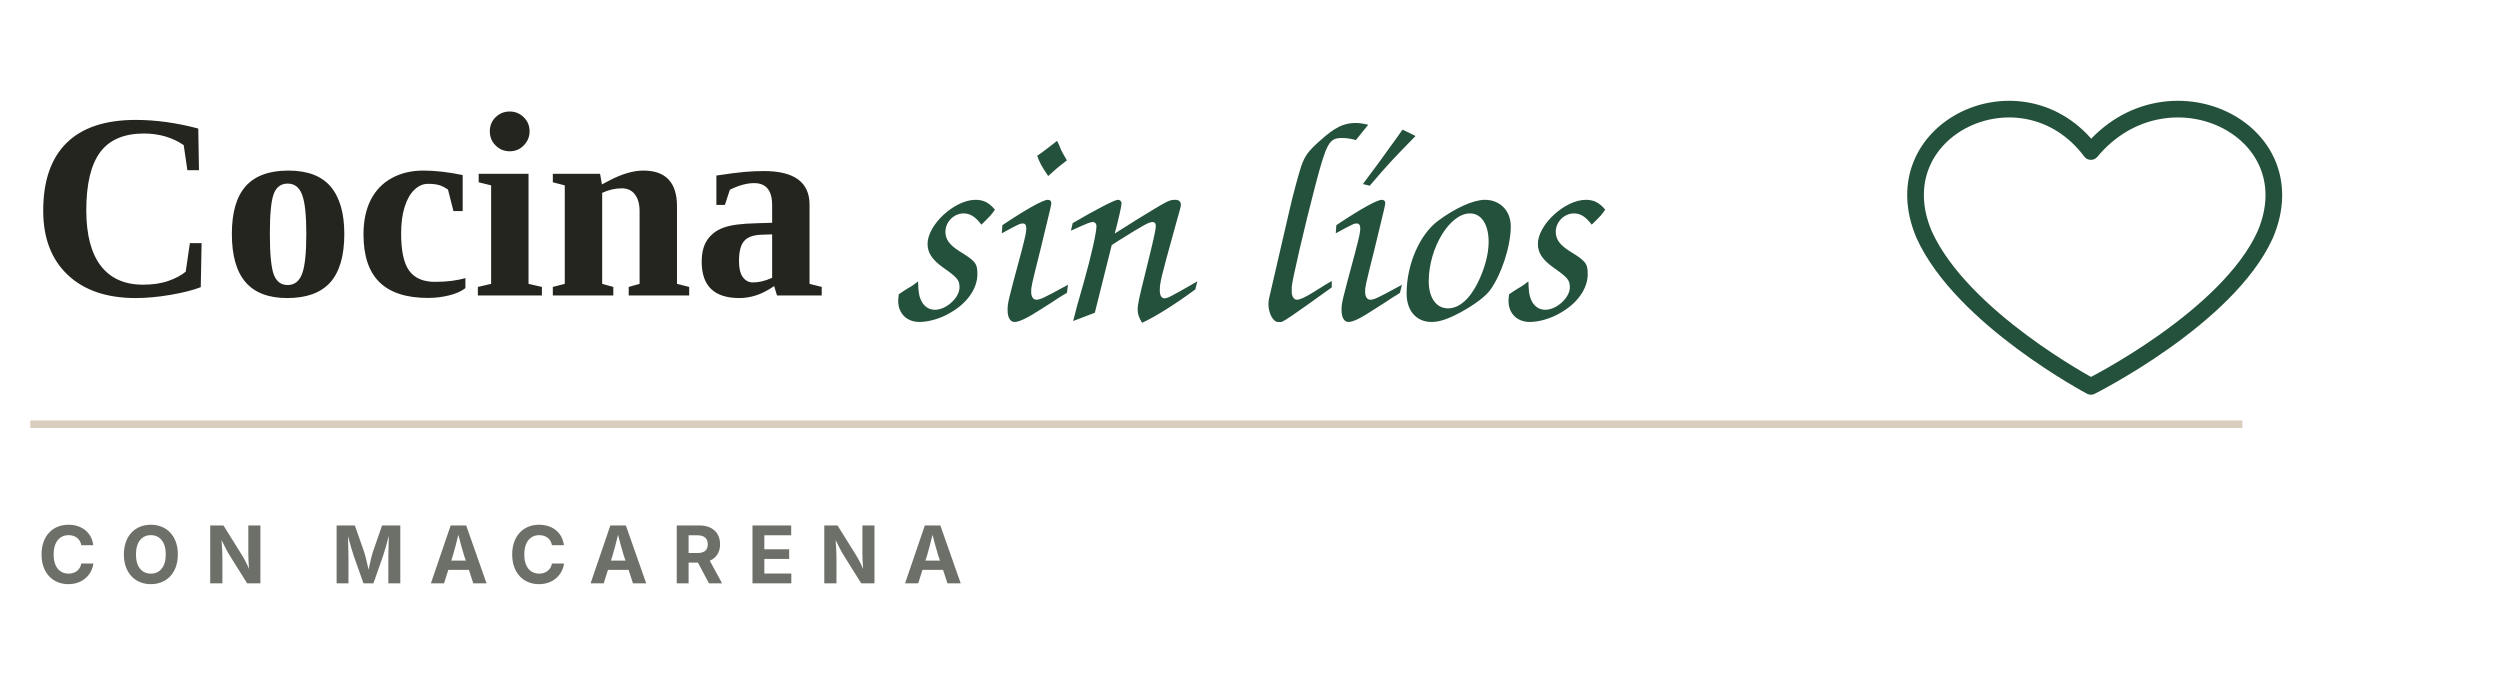
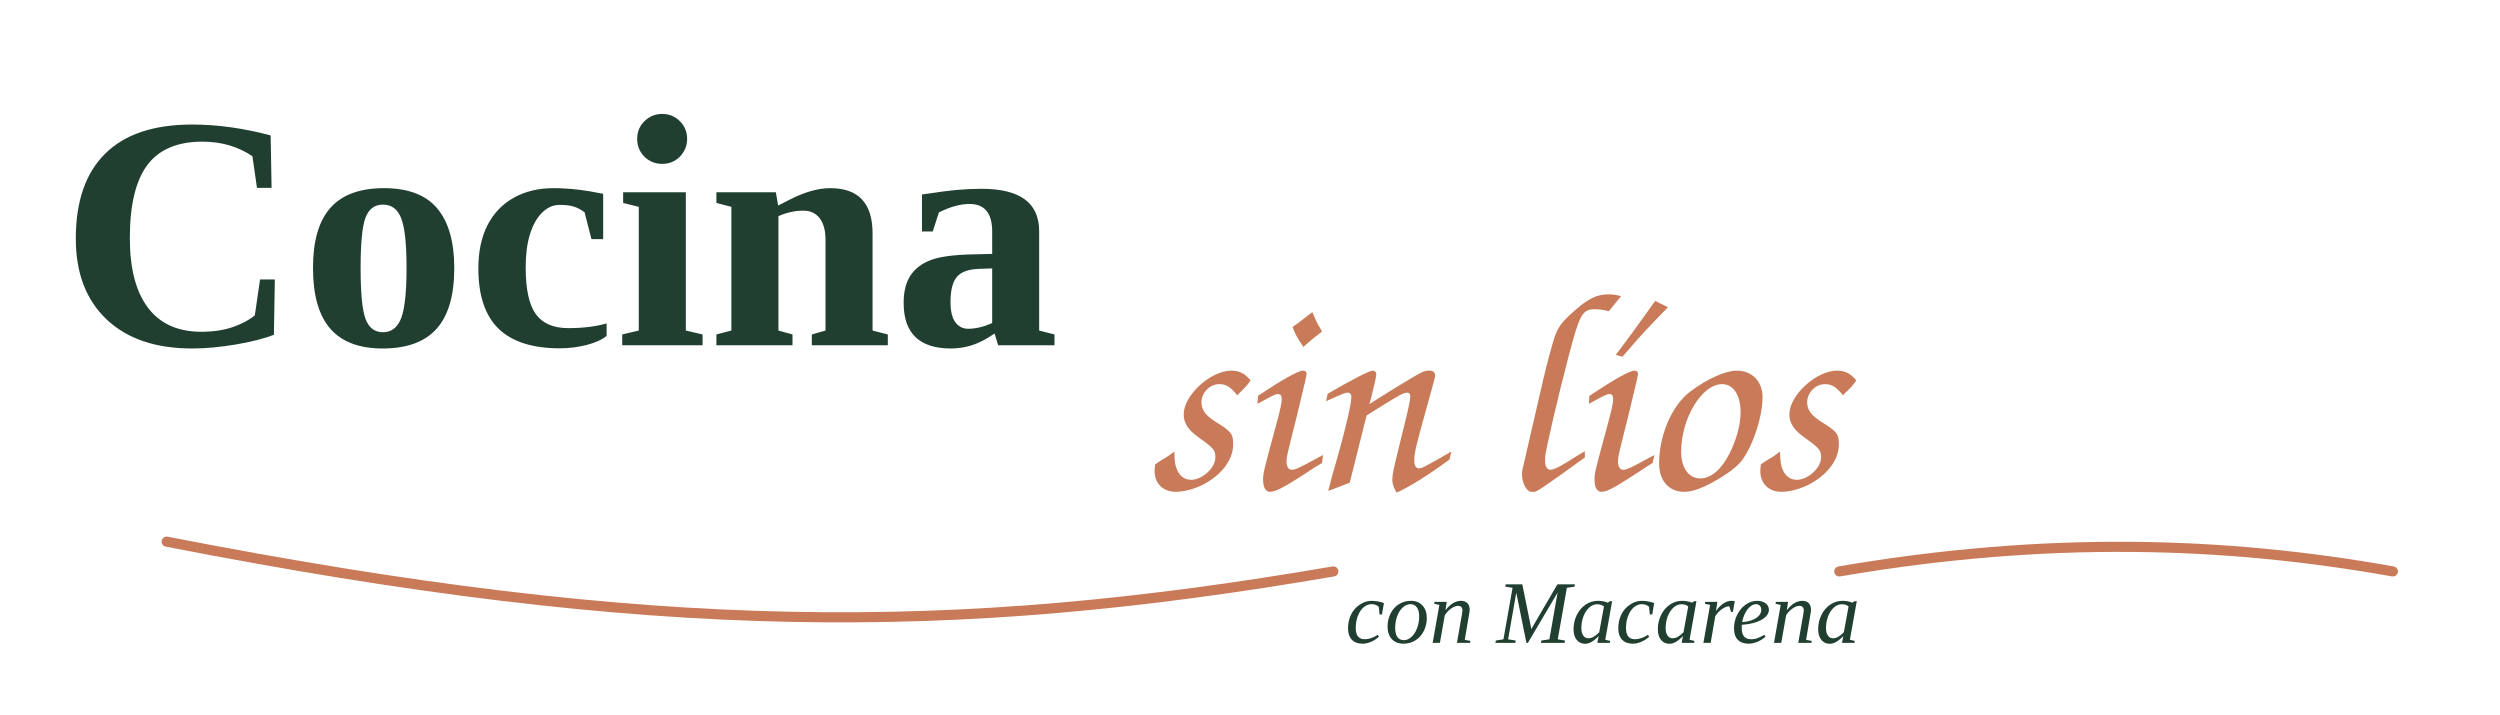
- <svg xmlns="http://www.w3.org/2000/svg" viewBox="0 0 330 92" role="img" aria-labelledby="t d">
-   <g fill="#25251f">
-     <text x="4" y="39" font-family="Georgia, 'Times New Roman', serif" font-size="35" font-weight="600">Cocina</text>
+ <svg xmlns="http://www.w3.org/2000/svg" viewBox="0 0 420 120" role="img" aria-labelledby="t d">
+   <g>
+     <text x="10" y="58" font-family="Georgia, 'Times New Roman', serif" font-size="56" font-weight="600" fill="#203f31">Cocina</text>
+     <text x="192" y="82" font-family="'Segoe Script','Brush Script MT','Bradley Hand',cursive" font-size="48" font-style="italic" fill="#c97a58">sin líos</text>
+     <path d="M28 91 C110 107, 160 107, 224 96" fill="none" stroke="#c97a58" stroke-width="1.7" stroke-linecap="round" />
+     <path d="M309 96 C344 90, 374 91, 402 96" fill="none" stroke="#c97a58" stroke-width="1.7" stroke-linecap="round" />
+     <text x="226" y="108" font-family="Georgia, 'Times New Roman', serif" font-size="15" font-style="italic" fill="#203f31">con Macarena</text>
  </g>
-   <text x="117" y="42" font-family="'Segoe Script','Brush Script MT','Bradley Hand',cursive" font-size="38" font-style="italic" fill="#24513b">sin líos</text>
-   <path d="M276 20c-9-12-28-3-22 11 5 11 22 20 22 20s18-9 23-20c6-14-13-23-23-11z" fill="none" stroke="#24513b" stroke-width="2.2" stroke-linecap="round" stroke-linejoin="round" />
-   <path d="M4 56h292" stroke="#d9cdbd" stroke-width="1" />
-   <text x="5" y="77" font-family="Inter,Arial,sans-serif" font-size="10.5" font-weight="700" letter-spacing="3.1" fill="#6d7068">CON MACARENA</text>
</svg>
